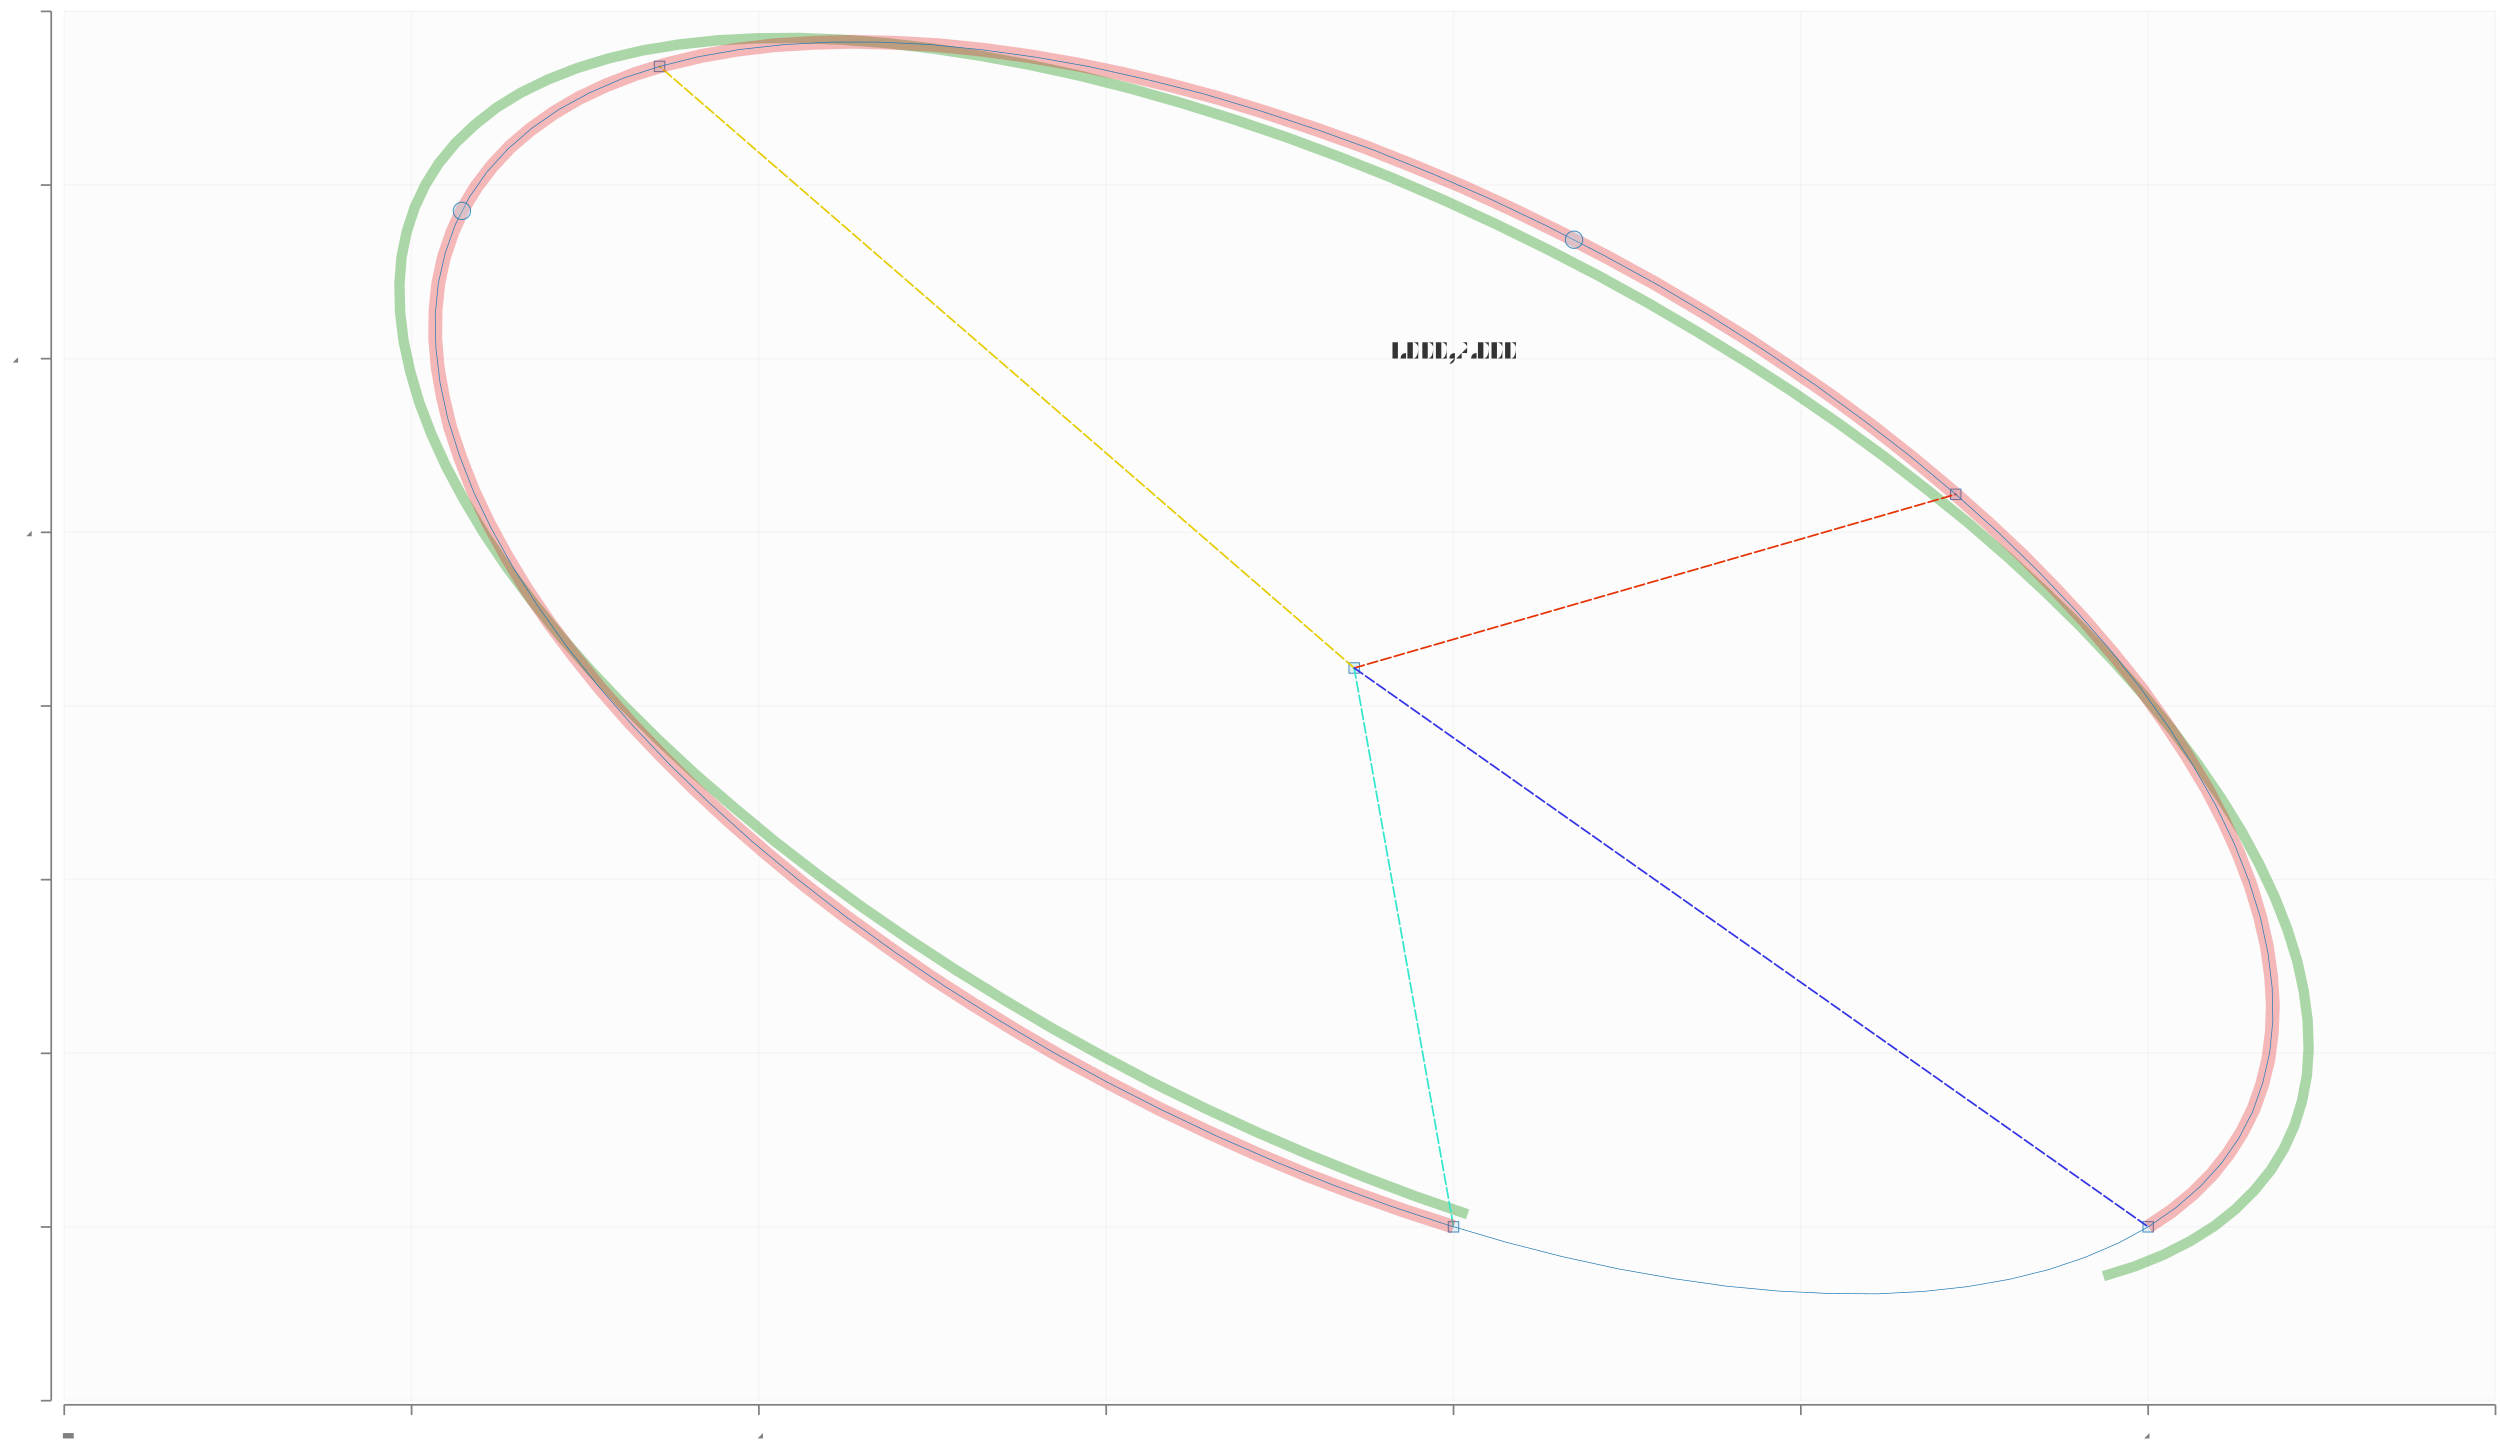
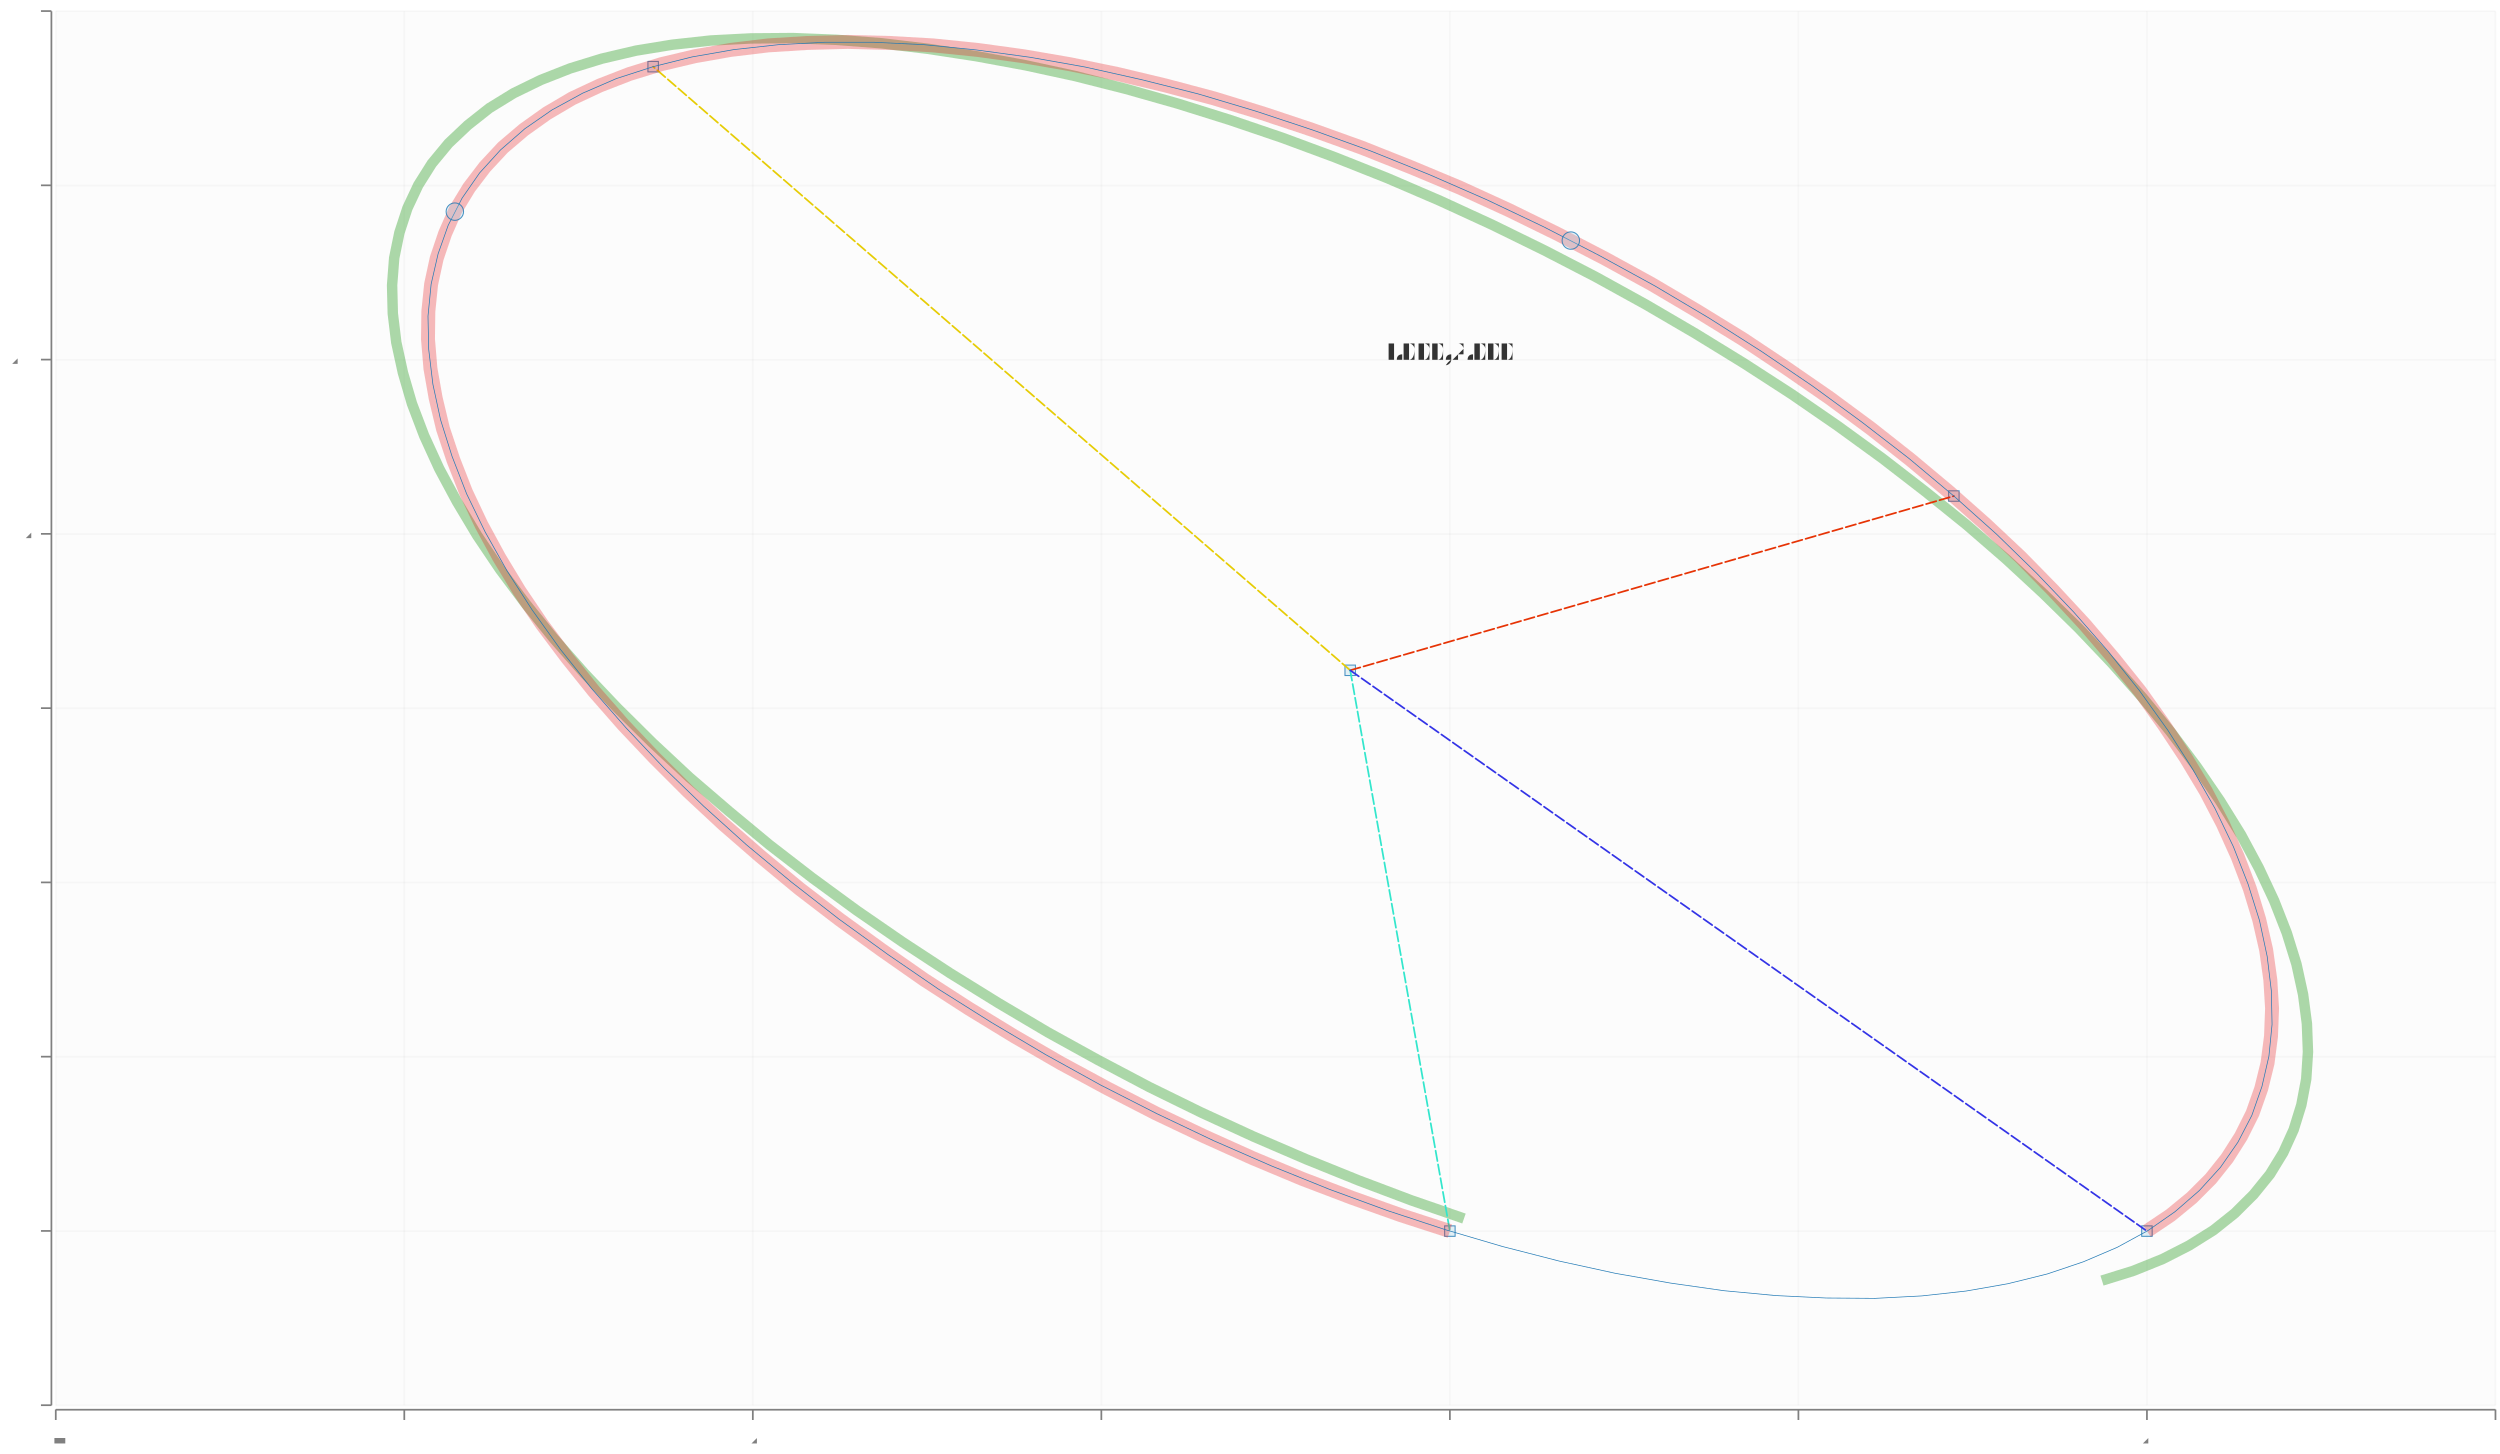
- <svg xmlns="http://www.w3.org/2000/svg" height="300.0" viewBox="-4.185 -3.532 7.198 4.169" width="517.904">
+ <svg xmlns="http://www.w3.org/2000/svg" height="300.0" viewBox="-4.16 -3.532 7.173 4.169" width="516.105">
  <g stroke-opacity="0.0" fill-opacity="2.5e-2" stroke="#000000" stroke-width="0.0" fill="#808080">
-     <rect height="4.0" width="7.0" x="-4.0" y="-3.5" />
+     <rect height="4.0" width="7" x="-4.0" y="-3.5" />
  </g>
  <g stroke-opacity="5.0e-2" stroke="#808080" stroke-width="5.0e-3" fill="none">
-     <polyline points="-4.0,0.5 3.0,0.5" />
+     <polyline points="-4.0,0.5 3,0.5" />
  </g>
  <g stroke-opacity="5.0e-2" stroke="#808080" stroke-width="5.0e-3" fill="none">
-     <polyline points="-4.0,-0.0 3.0,-0.0" />
+     <polyline points="-4.0,-0.0 3,-0.0" />
  </g>
  <g stroke-opacity="5.0e-2" stroke="#808080" stroke-width="5.0e-3" fill="none">
-     <polyline points="-4.0,-0.5 3.0,-0.5" />
+     <polyline points="-4.0,-0.5 3,-0.5" />
  </g>
  <g stroke-opacity="5.0e-2" stroke="#808080" stroke-width="5.0e-3" fill="none">
-     <polyline points="-4.0,-1 3.0,-1" />
+     <polyline points="-4.0,-1 3,-1" />
  </g>
  <g stroke-opacity="5.0e-2" stroke="#808080" stroke-width="5.0e-3" fill="none">
-     <polyline points="-4.0,-1.5 3.0,-1.5" />
+     <polyline points="-4.0,-1.5 3,-1.5" />
  </g>
  <g stroke-opacity="5.0e-2" stroke="#808080" stroke-width="5.0e-3" fill="none">
-     <polyline points="-4.0,-2.0 3.0,-2.0" />
+     <polyline points="-4.0,-2.0 3,-2.0" />
  </g>
  <g stroke-opacity="5.0e-2" stroke="#808080" stroke-width="5.0e-3" fill="none">
-     <polyline points="-4.0,-2.5 3.0,-2.5" />
+     <polyline points="-4.0,-2.5 3,-2.5" />
  </g>
  <g stroke-opacity="5.0e-2" stroke="#808080" stroke-width="5.0e-3" fill="none">
-     <polyline points="-4.0,-3.0 3.0,-3.0" />
+     <polyline points="-4.0,-3.0 3,-3.0" />
  </g>
  <g stroke-opacity="5.0e-2" stroke="#808080" stroke-width="5.0e-3" fill="none">
-     <polyline points="-4.0,-3.5 3.0,-3.5" />
+     <polyline points="-4.0,-3.5 3,-3.5" />
  </g>
  <g fill-opacity="1.0" font-size="5.0e-2" stroke="none" stroke-width="0.0" fill="#808080" text-anchor="end">
-     <text x="-4.085" y="0.514">-0.5</text>
+     <text x="-4.06" y="0.514">-0.5</text>
  </g>
  <g fill-opacity="1.0" font-size="5.0e-2" stroke="none" stroke-width="0.0" fill="#808080" text-anchor="end">
-     <text x="-4.085" y="1.4499999999999957e-2">0</text>
+     <text x="-4.06" y="1.4499999999999957e-2">0</text>
  </g>
  <g fill-opacity="1.0" font-size="5.0e-2" stroke="none" stroke-width="0.0" fill="#808080" text-anchor="end">
-     <text x="-4.085" y="-0.485">0.5</text>
+     <text x="-4.06" y="-0.485">0.5</text>
  </g>
  <g fill-opacity="1.0" font-size="5.0e-2" stroke="none" stroke-width="0.0" fill="#808080" text-anchor="end">
-     <text x="-4.085" y="-0.986">1</text>
+     <text x="-4.06" y="-0.986">1</text>
  </g>
  <g fill-opacity="1.0" font-size="5.0e-2" stroke="none" stroke-width="0.0" fill="#808080" text-anchor="end">
-     <text x="-4.085" y="-1.486">1.5</text>
+     <text x="-4.06" y="-1.486">1.5</text>
  </g>
  <g fill-opacity="1.0" font-size="5.0e-2" stroke="none" stroke-width="0.0" fill="#808080" text-anchor="end">
-     <text x="-4.085" y="-1.986">2</text>
+     <text x="-4.06" y="-1.986">2</text>
  </g>
  <g fill-opacity="1.0" font-size="5.0e-2" stroke="none" stroke-width="0.0" fill="#808080" text-anchor="end">
-     <text x="-4.085" y="-2.486">2.5</text>
+     <text x="-4.06" y="-2.486">2.5</text>
  </g>
  <g fill-opacity="1.0" font-size="5.0e-2" stroke="none" stroke-width="0.0" fill="#808080" text-anchor="end">
-     <text x="-4.085" y="-2.986">3</text>
+     <text x="-4.06" y="-2.986">3</text>
  </g>
  <g fill-opacity="1.0" font-size="5.0e-2" stroke="none" stroke-width="0.0" fill="#808080" text-anchor="end">
-     <text x="-4.085" y="-3.486">3.5</text>
+     <text x="-4.06" y="-3.486">3.5</text>
  </g>
  <g stroke-opacity="1.0" fill-opacity="1.0" stroke="#808080" stroke-width="5.0e-3" fill="#808080">
-     <g transform="rotate(-90.0, -4.0525, 0.5)">
-       <polyline points="-4.053,0.515 -4.053,0.485" />
+     <g transform="rotate(-90.0, -4.0275, 0.5)">
+       <polyline points="-4.027,0.515 -4.027,0.485" />
    </g>
-     <g transform="rotate(-90.0, -4.0525, -0.0)">
-       <polyline points="-4.053,1.5e-2 -4.053,-1.5e-2" />
+     <g transform="rotate(-90.0, -4.0275, -0.0)">
+       <polyline points="-4.027,1.5e-2 -4.027,-1.5e-2" />
    </g>
-     <g transform="rotate(-90.0, -4.0525, -0.5)">
-       <polyline points="-4.053,-0.485 -4.053,-0.515" />
+     <g transform="rotate(-90.0, -4.0275, -0.5)">
+       <polyline points="-4.027,-0.485 -4.027,-0.515" />
    </g>
-     <g transform="rotate(-90.0, -4.0525, -1)">
-       <polyline points="-4.053,-0.985 -4.053,-1.015" />
+     <g transform="rotate(-90.0, -4.0275, -1)">
+       <polyline points="-4.027,-0.985 -4.027,-1.015" />
    </g>
-     <g transform="rotate(-90.0, -4.0525, -1.5)">
-       <polyline points="-4.053,-1.485 -4.053,-1.515" />
+     <g transform="rotate(-90.0, -4.0275, -1.5)">
+       <polyline points="-4.027,-1.485 -4.027,-1.515" />
    </g>
-     <g transform="rotate(-90.0, -4.0525, -2.0)">
-       <polyline points="-4.053,-1.985 -4.053,-2.015" />
+     <g transform="rotate(-90.0, -4.0275, -2.0)">
+       <polyline points="-4.027,-1.985 -4.027,-2.015" />
    </g>
-     <g transform="rotate(-90.0, -4.0525, -2.5)">
-       <polyline points="-4.053,-2.485 -4.053,-2.515" />
+     <g transform="rotate(-90.0, -4.0275, -2.5)">
+       <polyline points="-4.027,-2.485 -4.027,-2.515" />
    </g>
-     <g transform="rotate(-90.0, -4.0525, -3.0)">
-       <polyline points="-4.053,-2.985 -4.053,-3.015" />
+     <g transform="rotate(-90.0, -4.0275, -3.0)">
+       <polyline points="-4.027,-2.985 -4.027,-3.015" />
    </g>
-     <g transform="rotate(-90.0, -4.0525, -3.5)">
-       <polyline points="-4.053,-3.485 -4.053,-3.515" />
+     <g transform="rotate(-90.0, -4.0275, -3.5)">
+       <polyline points="-4.027,-3.485 -4.027,-3.515" />
    </g>
  </g>
  <g stroke-opacity="1.0" fill-opacity="1.0" stroke="#808080" stroke-width="0.0" fill="#808080">
-     <rect height="4.0" width="4.999999999999893e-3" x="-4.04" y="-3.5" />
+     <rect height="4.0" width="4.999999999999893e-3" x="-4.015" y="-3.5" />
  </g>
  <g stroke-opacity="5.0e-2" stroke="#808080" stroke-width="5.0e-3" fill="none">
    <polyline points="-4.0,0.5 -4.0,-3.5" />
  </g>
  <g stroke-opacity="5.0e-2" stroke="#808080" stroke-width="5.0e-3" fill="none">
    <polyline points="-3.0,0.5 -3.0,-3.5" />
  </g>
  <g stroke-opacity="5.0e-2" stroke="#808080" stroke-width="5.0e-3" fill="none">
    <polyline points="-2.0,0.5 -2.0,-3.5" />
  </g>
  <g stroke-opacity="5.0e-2" stroke="#808080" stroke-width="5.0e-3" fill="none">
-     <polyline points="-1,0.5 -1,-3.5" />
+     <polyline points="-1.0,0.5 -1.0,-3.5" />
  </g>
  <g stroke-opacity="5.0e-2" stroke="#808080" stroke-width="5.0e-3" fill="none">
    <polyline points="-8.881784197001252e-16,0.5 -8.881784197001252e-16,-3.5" />
  </g>
  <g stroke-opacity="5.0e-2" stroke="#808080" stroke-width="5.0e-3" fill="none">
    <polyline points="1,0.5 1,-3.5" />
  </g>
  <g stroke-opacity="5.0e-2" stroke="#808080" stroke-width="5.0e-3" fill="none">
-     <polyline points="2.0,0.5 2.0,-3.5" />
+     <polyline points="2,0.5 2,-3.5" />
  </g>
  <g stroke-opacity="5.0e-2" stroke="#808080" stroke-width="5.0e-3" fill="none">
-     <polyline points="3.0,0.5 3.0,-3.5" />
+     <polyline points="3,0.5 3,-3.5" />
  </g>
  <g fill-opacity="1.0" font-size="5.0e-2" stroke="none" stroke-width="0.0" fill="#808080" text-anchor="middle">
    <text x="-4.0" y="0.611">-4</text>
  </g>
  <g fill-opacity="1.0" font-size="5.0e-2" stroke="none" stroke-width="0.0" fill="#808080" text-anchor="middle">
    <text x="-3.0" y="0.611">-3</text>
  </g>
  <g fill-opacity="1.0" font-size="5.0e-2" stroke="none" stroke-width="0.0" fill="#808080" text-anchor="middle">
    <text x="-2.0" y="0.611">-2</text>
  </g>
  <g fill-opacity="1.0" font-size="5.0e-2" stroke="none" stroke-width="0.0" fill="#808080" text-anchor="middle">
-     <text x="-1" y="0.611">-1</text>
+     <text x="-1.0" y="0.611">-1</text>
  </g>
  <g fill-opacity="1.0" font-size="5.0e-2" stroke="none" stroke-width="0.0" fill="#808080" text-anchor="middle">
    <text x="-8.881784197001252e-16" y="0.611">0</text>
  </g>
  <g fill-opacity="1.0" font-size="5.0e-2" stroke="none" stroke-width="0.0" fill="#808080" text-anchor="middle">
    <text x="1" y="0.611">1</text>
  </g>
  <g fill-opacity="1.0" font-size="5.0e-2" stroke="none" stroke-width="0.0" fill="#808080" text-anchor="middle">
-     <text x="2.0" y="0.611">2</text>
+     <text x="2" y="0.611">2</text>
  </g>
  <g fill-opacity="1.0" font-size="5.0e-2" stroke="none" stroke-width="0.0" fill="#808080" text-anchor="middle">
-     <text x="3.0" y="0.611">3</text>
+     <text x="3" y="0.611">3</text>
  </g>
  <g stroke-opacity="1.0" fill-opacity="1.0" stroke="#808080" stroke-width="5.0e-3" fill="#808080">
    <polyline points="-4.0,0.542 -4.0,0.512" />
    <polyline points="-3.0,0.542 -3.0,0.512" />
    <polyline points="-2.0,0.542 -2.0,0.512" />
-     <polyline points="-1,0.542 -1,0.512" />
+     <polyline points="-1.0,0.542 -1.0,0.512" />
    <polyline points="-8.881784197001252e-16,0.542 -8.881784197001252e-16,0.512" />
    <polyline points="1,0.542 1,0.512" />
-     <polyline points="2.0,0.542 2.0,0.512" />
-     <polyline points="3.0,0.542 3.0,0.512" />
+     <polyline points="2,0.542 2,0.512" />
+     <polyline points="3,0.542 3,0.512" />
  </g>
  <g stroke-opacity="1.0" fill-opacity="1.0" stroke="#808080" stroke-width="0.0" fill="#808080">
-     <rect height="5.0000000000000044e-3" width="7.0" x="-4.0" y="0.51" />
+     <rect height="5.0000000000000044e-3" width="7" x="-4.0" y="0.51" />
  </g>
  <g stroke-opacity="0.4" stroke="#33a02c" stroke-width="3.0e-2" fill="none">
    <polyline points="4.04565611708918e-2,-3.601595374466926e-2 -0.11,-8.800467303322723e-2 -0.261,-0.145 -0.412,-0.206 -0.563,-0.271 -0.713,-0.34 -0.862,-0.413 -1.008,-0.49 -1.153,-0.57 -1.295,-0.654 -1.434,-0.74 -1.57,-0.829 -1.702,-0.92 -1.829,-1.013 -1.952,-1.108 -2.069,-1.205 -2.182,-1.302 -2.288,-1.401 -2.389,-1.501 -2.483,-1.6 -2.571,-1.7 -2.651,-1.799 -2.725,-1.898 -2.791,-1.996 -2.849,-2.093 -2.9,-2.188 -2.943,-2.282 -2.978,-2.374 -3.004,-2.463 -3.023,-2.55 -3.033,-2.633 -3.035,-2.714 -3.029,-2.792 -3.014,-2.865 -2.991,-2.935 -2.96,-3.001 -2.921,-3.063 -2.873,-3.121 -2.818,-3.173 -2.756,-3.222 -2.686,-3.265 -2.608,-3.303 -2.524,-3.336 -2.433,-3.364 -2.335,-3.387 -2.231,-3.404 -2.121,-3.416 -2.006,-3.422 -1.885,-3.423 -1.76,-3.418 -1.63,-3.408 -1.496,-3.392 -1.359,-3.371 -1.218,-3.345 -1.075,-3.314 -0.929,-3.277 -0.781,-3.235 -0.631,-3.188 -0.481,-3.137 -0.33,-3.081 -0.179,-3.021 -2.7974517388233977e-2,-2.956 0.122,-2.887 0.271,-2.814 0.418,-2.738 0.563,-2.658 0.705,-2.575 0.845,-2.489 0.981,-2.401 1.113,-2.31 1.241,-2.217 1.364,-2.122 1.483,-2.026 1.596,-1.928 1.703,-1.829 1.804,-1.73 1.899,-1.63 1.987,-1.531 2.069,-1.431 2.143,-1.332 2.21,-1.234 2.27,-1.137 2.321,-1.042 2.365,-0.948 2.401,-0.856 2.429,-0.766 2.448,-0.679 2.459,-0.595 2.462,-0.514 2.457,-0.436 2.443,-0.362 2.421,-0.291 2.391,-0.225 2.353,-0.163 2.306,-0.105 2.252,-5.122031132962679e-2 2.191,-2.537098441131924e-3 2.121,4.1286884361546816e-2 2.045,8.011910294513092e-2 1.961,0.114 1.871,0.142" />
  </g>
  <g stroke-opacity="0.8" fill-opacity="0.3" stroke="#1f78b4" stroke-width="3.0e-3" fill="#a6cee3">
    <rect height="2.9999999999999805e-2" width="3.0000000000000027e-2" x="-0.301" y="-1.624" />
    <rect height="3.0e-2" width="3.0e-2" x="-1.5000000000000888e-2" y="-1.5e-2" />
    <rect height="3.0e-2" width="3.0000000000000027e-2" x="1.985" y="-1.5e-2" />
    <rect height="3.000000000000025e-2" width="2.9999999999999805e-2" x="1.431" y="-2.124" />
    <rect height="3.000000000000025e-2" width="3.000000000000025e-2" x="-2.301" y="-3.356" />
  </g>
  <g stroke-opacity="1.0" stroke="#e63305" stroke-width="5.0e-3" fill="none" stroke-linecap="round" stroke-dasharray="3.0e-2 1.0e-2">
    <polyline points="-0.286,-1.609 1.446,-2.109" />
  </g>
  <g stroke-opacity="1.0" stroke="#e6cc05" stroke-width="5.0e-3" fill="none" stroke-linecap="round" stroke-dasharray="3.0e-2 1.0e-2">
    <polyline points="-0.286,-1.609 -2.286,-3.341" />
  </g>
  <g stroke-opacity="1.0" stroke="#33e6cc" stroke-width="5.0e-3" fill="none" stroke-linecap="round" stroke-dasharray="3.0e-2 1.0e-2">
    <polyline points="-0.286,-1.609 -8.881784197001252e-16,-0.0" />
  </g>
  <g stroke-opacity="1.0" stroke="#3333e6" stroke-width="5.0e-3" fill="none" stroke-linecap="round" stroke-dasharray="3.0e-2 1.0e-2">
-     <polyline points="-0.286,-1.609 2.0,-0.0" />
+     <polyline points="-0.286,-1.609 2,-0.0" />
  </g>
  <g stroke-opacity="0.3" stroke="#e31a1c" stroke-width="4.0e-2" fill="none">
-     <polyline points="0.0,-0.0 -0.141,-4.5733527702466525e-2 -0.282,-9.593812754463205e-2 -0.424,-0.15 -0.565,-0.209 -0.705,-0.272 -0.844,-0.338 -0.982,-0.409 -1.117,-0.482 -1.25,-0.559 -1.381,-0.639 -1.508,-0.721 -1.631,-0.807 -1.751,-0.894 -1.867,-0.983 -1.978,-1.075 -2.085,-1.168 -2.186,-1.262 -2.281,-1.357 -2.371,-1.452 -2.456,-1.549 -2.533,-1.645 -2.605,-1.741 -2.67,-1.837 -2.728,-1.933 -2.779,-2.027 -2.823,-2.12 -2.859,-2.212 -2.889,-2.302 -2.91,-2.39 -2.925,-2.475 -2.932,-2.559 -2.931,-2.639 -2.923,-2.717 -2.907,-2.791 -2.883,-2.862 -2.853,-2.93 -2.814,-2.994 -2.769,-3.053 -2.717,-3.109 -2.657,-3.16 -2.591,-3.207 -2.518,-3.25 -2.439,-3.287 -2.354,-3.32 -2.263,-3.348 -2.166,-3.371 -2.064,-3.389 -1.956,-3.402 -1.844,-3.409 -1.728,-3.412 -1.607,-3.409 -1.483,-3.402 -1.355,-3.389 -1.224,-3.371 -1.09,-3.348 -0.954,-3.32 -0.816,-3.287 -0.677,-3.25 -0.537,-3.207 -0.396,-3.16 -0.254,-3.109 -0.113,-3.053 2.8182530549051066e-2,-2.994 0.168,-2.93 0.307,-2.862 0.444,-2.791 0.579,-2.717 0.711,-2.639 0.841,-2.559 0.967,-2.475 1.09,-2.39 1.209,-2.302 1.323,-2.212 1.433,-2.12 1.538,-2.027 1.638,-1.933 1.732,-1.837 1.821,-1.741 1.903,-1.645 1.98,-1.549 2.049,-1.452 2.112,-1.357 2.169,-1.262 2.218,-1.168 2.26,-1.075 2.295,-0.983 2.322,-0.894 2.342,-0.807 2.354,-0.721 2.359,-0.639 2.356,-0.559 2.346,-0.482 2.328,-0.409 2.303,-0.338 2.27,-0.272 2.23,-0.209 2.183,-0.15 2.129,-9.593812754463316e-2 2.068,-4.5733527702467525e-2 2.0,-4.440892098500626e-16" />
+     <polyline points="8.881784197001252e-16,-0.0 -0.141,-4.5733527702466525e-2 -0.282,-9.593812754463205e-2 -0.424,-0.15 -0.565,-0.209 -0.705,-0.272 -0.844,-0.338 -0.982,-0.409 -1.117,-0.482 -1.25,-0.559 -1.381,-0.639 -1.508,-0.721 -1.631,-0.807 -1.751,-0.894 -1.867,-0.983 -1.978,-1.075 -2.085,-1.168 -2.186,-1.262 -2.281,-1.357 -2.371,-1.452 -2.456,-1.549 -2.533,-1.645 -2.605,-1.741 -2.67,-1.837 -2.728,-1.933 -2.779,-2.027 -2.823,-2.12 -2.859,-2.212 -2.889,-2.302 -2.91,-2.39 -2.925,-2.475 -2.932,-2.559 -2.931,-2.639 -2.923,-2.717 -2.907,-2.791 -2.883,-2.862 -2.853,-2.93 -2.814,-2.994 -2.769,-3.053 -2.717,-3.109 -2.657,-3.16 -2.591,-3.207 -2.518,-3.25 -2.439,-3.287 -2.354,-3.32 -2.263,-3.348 -2.166,-3.371 -2.064,-3.389 -1.956,-3.402 -1.844,-3.409 -1.728,-3.412 -1.607,-3.409 -1.483,-3.402 -1.355,-3.389 -1.224,-3.371 -1.09,-3.348 -0.954,-3.32 -0.816,-3.287 -0.677,-3.25 -0.537,-3.207 -0.396,-3.16 -0.254,-3.109 -0.113,-3.053 2.8182530549051066e-2,-2.994 0.168,-2.93 0.307,-2.862 0.444,-2.791 0.579,-2.717 0.711,-2.639 0.841,-2.559 0.967,-2.475 1.09,-2.39 1.209,-2.302 1.323,-2.212 1.433,-2.12 1.538,-2.027 1.638,-1.933 1.732,-1.837 1.821,-1.741 1.903,-1.645 1.98,-1.549 2.049,-1.452 2.112,-1.357 2.169,-1.262 2.218,-1.168 2.26,-1.075 2.295,-0.983 2.322,-0.894 2.342,-0.807 2.354,-0.721 2.359,-0.639 2.356,-0.559 2.346,-0.482 2.328,-0.409 2.303,-0.338 2.27,-0.272 2.23,-0.209 2.183,-0.15 2.129,-9.593812754463316e-2 2.068,-4.5733527702467525e-2 2,-4.440892098500626e-16" />
  </g>
  <g stroke-opacity="1.0" stroke="#1f78b4" stroke-width="2.0e-3" fill="none">
-     <polyline points="1.446,-2.109 1.317,-2.217 1.181,-2.322 1.04,-2.425 0.894,-2.524 0.743,-2.62 0.588,-2.712 0.429,-2.799 0.268,-2.882 0.104,-2.96 -6.0798684658820434e-2,-3.032 -0.227,-3.099 -0.393,-3.159 -0.559,-3.214 -0.723,-3.263 -0.886,-3.304 -1.047,-3.34 -1.205,-3.368 -1.359,-3.389 -1.508,-3.404 -1.653,-3.411 -1.793,-3.411 -1.927,-3.404 -2.054,-3.39 -2.174,-3.369 -2.286,-3.341 -2.391,-3.307 -2.488,-3.265 -2.576,-3.217 -2.654,-3.163 -2.724,-3.102 -2.784,-3.036 -2.834,-2.964 -2.874,-2.886 -2.903,-2.804 -2.923,-2.717 -2.932,-2.625 -2.93,-2.53 -2.918,-2.43 -2.896,-2.328 -2.863,-2.223 -2.821,-2.115 -2.768,-2.006 -2.705,-1.894 -2.633,-1.782 -2.552,-1.669 -2.462,-1.556 -2.363,-1.443 -2.256,-1.33 -2.141,-1.219 -2.019,-1.109 -1.89,-1.002 -1.754,-0.896 -1.613,-0.794 -1.467,-0.694 -1.316,-0.599 -1.161,-0.507 -1.002,-0.419 -0.841,-0.337 -0.677,-0.259 -0.512,-0.187 -0.346,-0.12 -0.18,-5.9144467344538376e-2 -1.4219831317847209e-2,-4.4148959159905354e-3 0.15,4.398093056869845e-2 0.313,8.585201589234304e-2 0.474,0.121 0.632,0.149 0.786,0.171 0.935,0.185 1.08,0.192 1.22,0.193 1.354,0.186 1.481,0.172 1.601,0.151 1.714,0.123 1.818,8.793859248688918e-2 1.915,4.642730413257801e-2 2.003,-1.6183801015914323e-3 2.081,-5.600884584993293e-2 2.151,-0.117 2.211,-0.183 2.261,-0.255 2.301,-0.332 2.33,-0.415 2.35,-0.502 2.359,-0.593 2.357,-0.689 2.345,-0.788 2.323,-0.891 2.29,-0.996 2.248,-1.103 2.195,-1.213 2.132,-1.324 2.06,-1.437 1.979,-1.55 1.889,-1.663 1.79,-1.776 1.683,-1.888 1.568,-2 1.446,-2.109" />
+     <polyline points="1.446,-2.109 1.317,-2.217 1.181,-2.322 1.04,-2.425 0.894,-2.524 0.743,-2.62 0.588,-2.712 0.429,-2.799 0.268,-2.882 0.104,-2.96 -6.079868465882088e-2,-3.032 -0.227,-3.099 -0.393,-3.159 -0.559,-3.214 -0.723,-3.263 -0.886,-3.304 -1.047,-3.34 -1.205,-3.368 -1.359,-3.389 -1.508,-3.404 -1.653,-3.411 -1.793,-3.411 -1.927,-3.404 -2.054,-3.39 -2.174,-3.369 -2.286,-3.341 -2.391,-3.307 -2.488,-3.265 -2.576,-3.217 -2.654,-3.163 -2.724,-3.102 -2.784,-3.036 -2.834,-2.964 -2.874,-2.886 -2.903,-2.804 -2.923,-2.717 -2.932,-2.625 -2.93,-2.53 -2.918,-2.43 -2.896,-2.328 -2.863,-2.223 -2.821,-2.115 -2.768,-2.006 -2.705,-1.894 -2.633,-1.782 -2.552,-1.669 -2.462,-1.556 -2.363,-1.443 -2.256,-1.33 -2.141,-1.219 -2.019,-1.109 -1.89,-1.002 -1.754,-0.896 -1.613,-0.794 -1.467,-0.694 -1.316,-0.599 -1.161,-0.507 -1.002,-0.419 -0.841,-0.337 -0.677,-0.259 -0.512,-0.187 -0.346,-0.12 -0.18,-5.9144467344538376e-2 -1.4219831317847209e-2,-4.4148959159905354e-3 0.15,4.398093056869845e-2 0.313,8.585201589234304e-2 0.474,0.121 0.632,0.149 0.786,0.171 0.935,0.185 1.08,0.192 1.22,0.193 1.354,0.186 1.481,0.172 1.601,0.151 1.714,0.123 1.818,8.793859248688918e-2 1.915,4.642730413257801e-2 2.003,-1.6183801015914323e-3 2.081,-5.600884584993293e-2 2.151,-0.117 2.211,-0.183 2.261,-0.255 2.301,-0.332 2.33,-0.415 2.35,-0.502 2.359,-0.593 2.357,-0.689 2.345,-0.788 2.323,-0.891 2.29,-0.996 2.248,-1.103 2.195,-1.213 2.132,-1.324 2.06,-1.437 1.979,-1.55 1.889,-1.663 1.79,-1.776 1.683,-1.888 1.568,-2 1.446,-2.109" />
  </g>
  <g fill-opacity="1.0" font-size="8.0e-2" stroke="none" stroke-width="0.0" fill="#333333" text-anchor="middle">
    <text x="-8.881784197001252e-16" y="-2.5">1.000,2.000</text>
  </g>
  <g stroke-opacity="0.8" fill-opacity="0.3" stroke="#1f78b4" stroke-width="3.0e-3" fill="#a6cee3">
    <circle cy="-2.842" r="2.5e-2" cx="0.347" />
    <circle cy="-2.925" r="2.5e-2" cx="-2.855" />
  </g>
  <g />
</svg>
